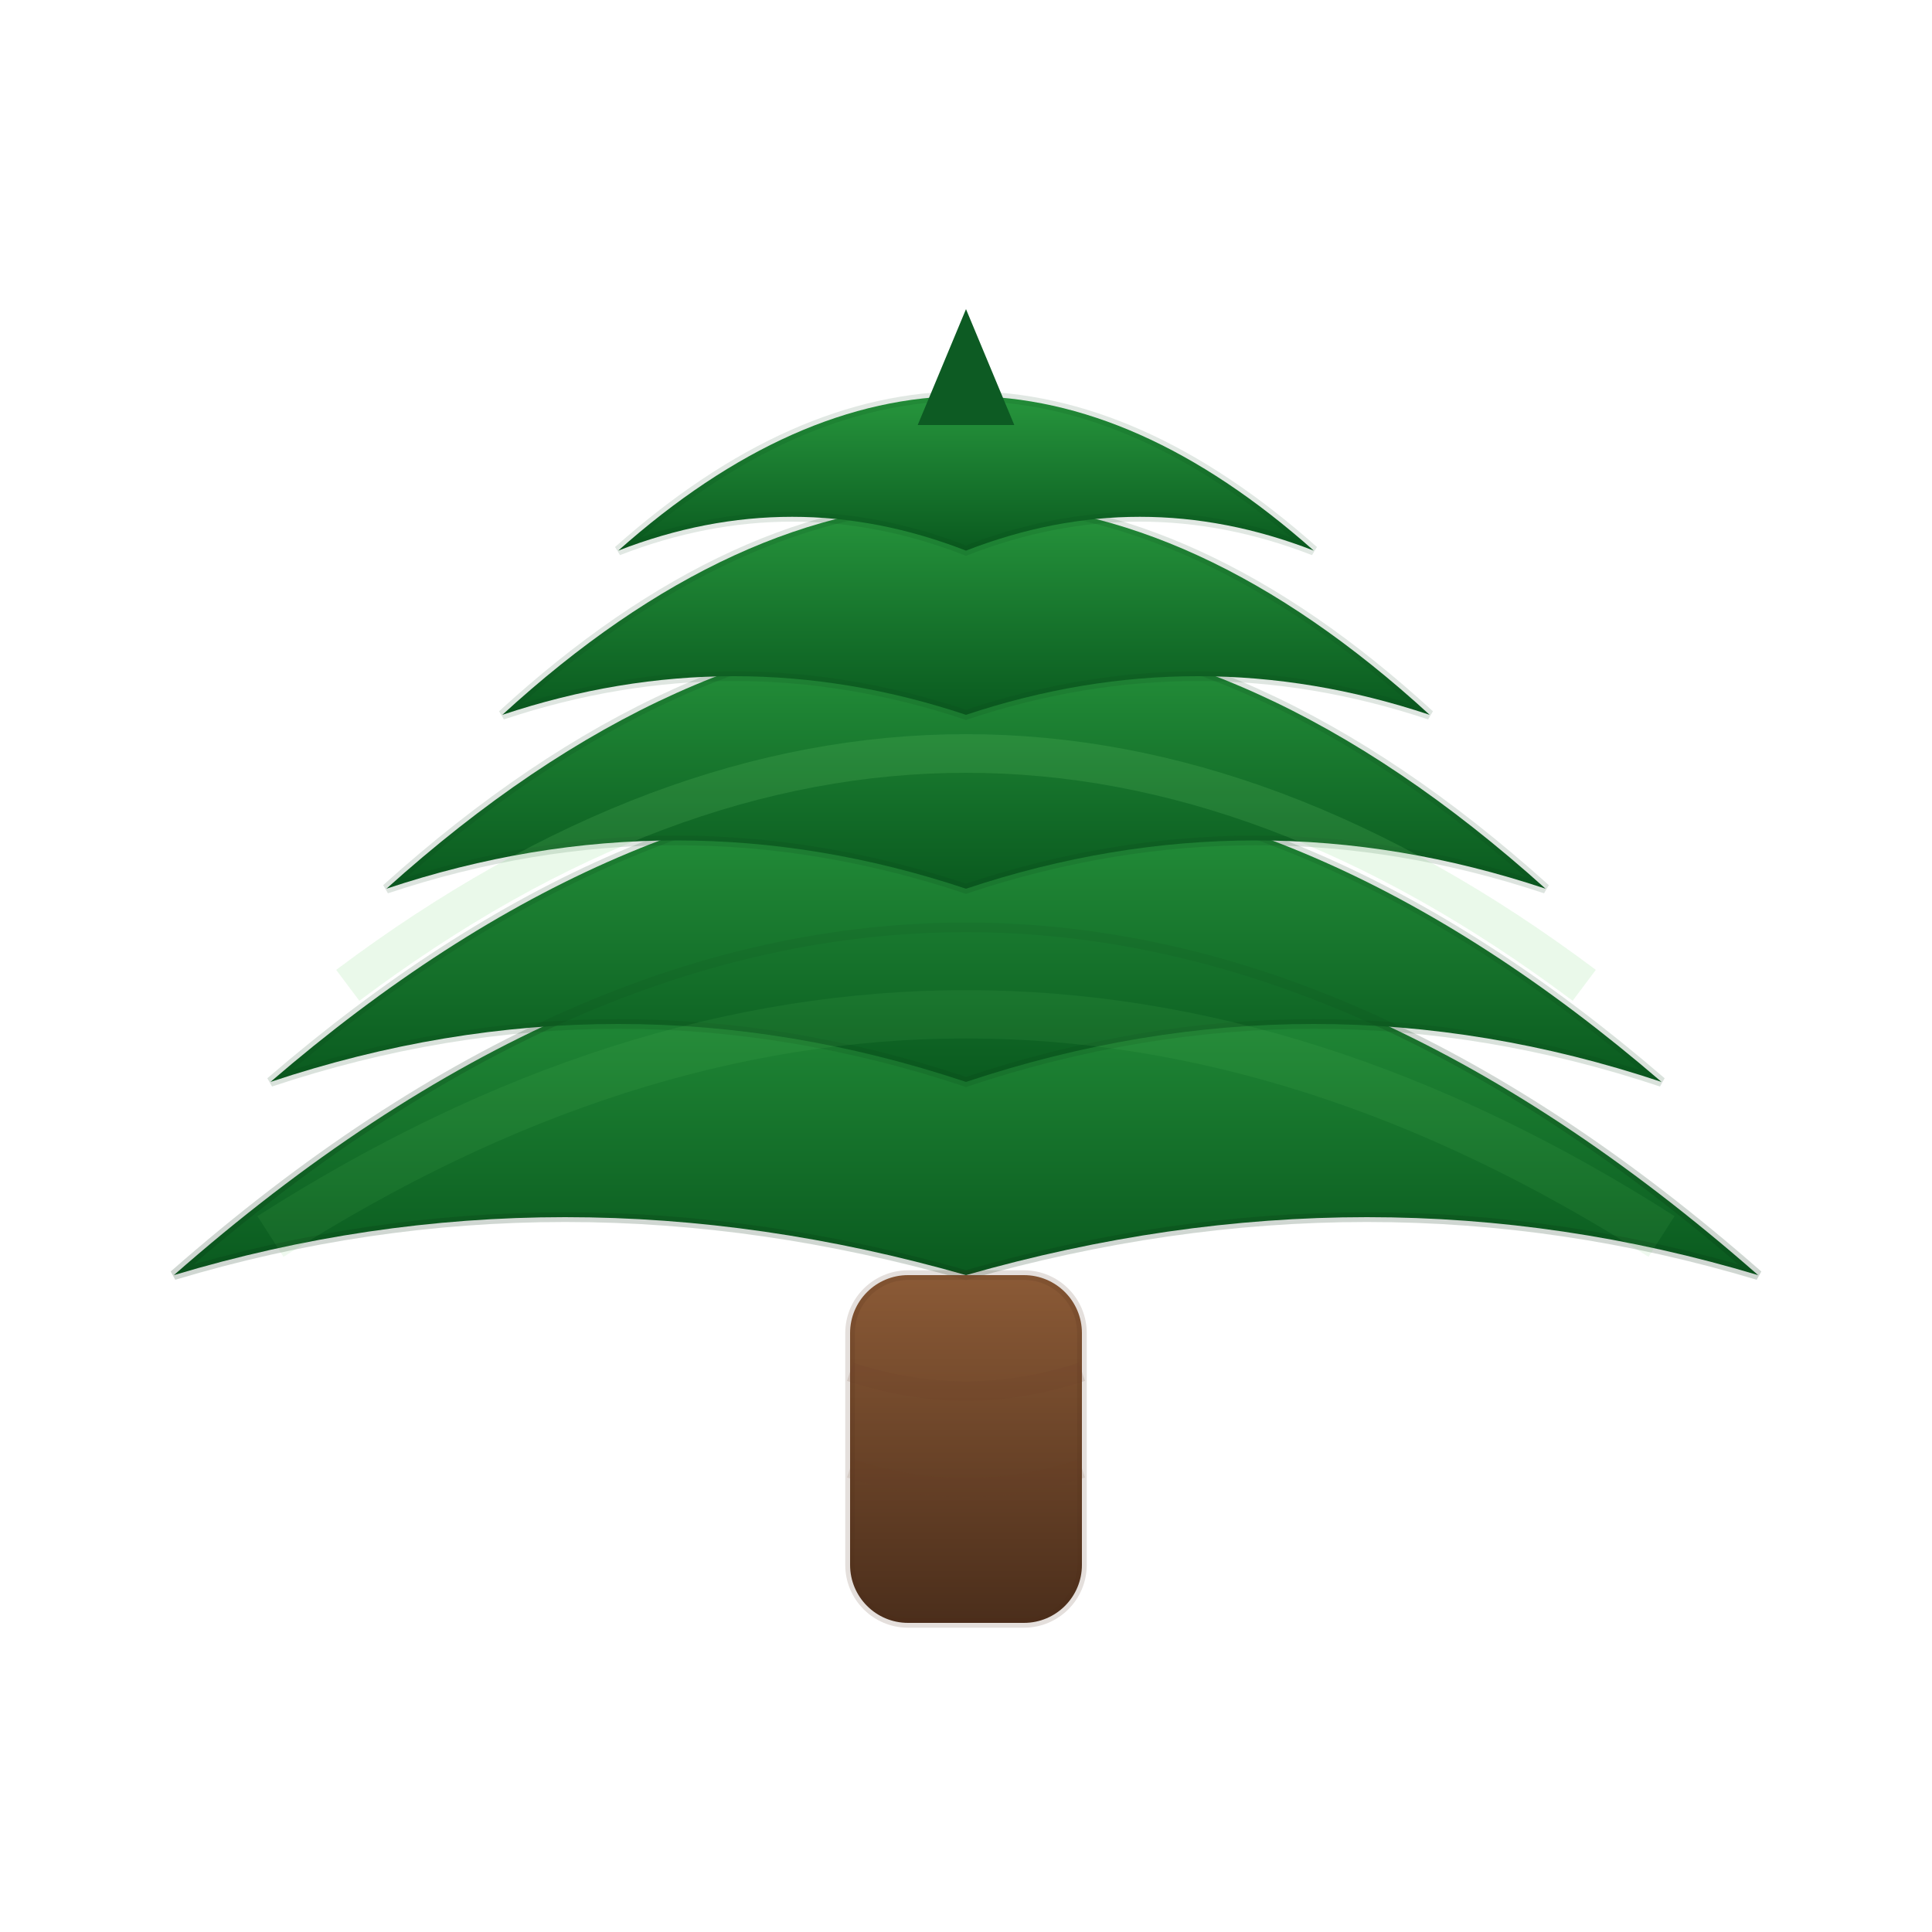
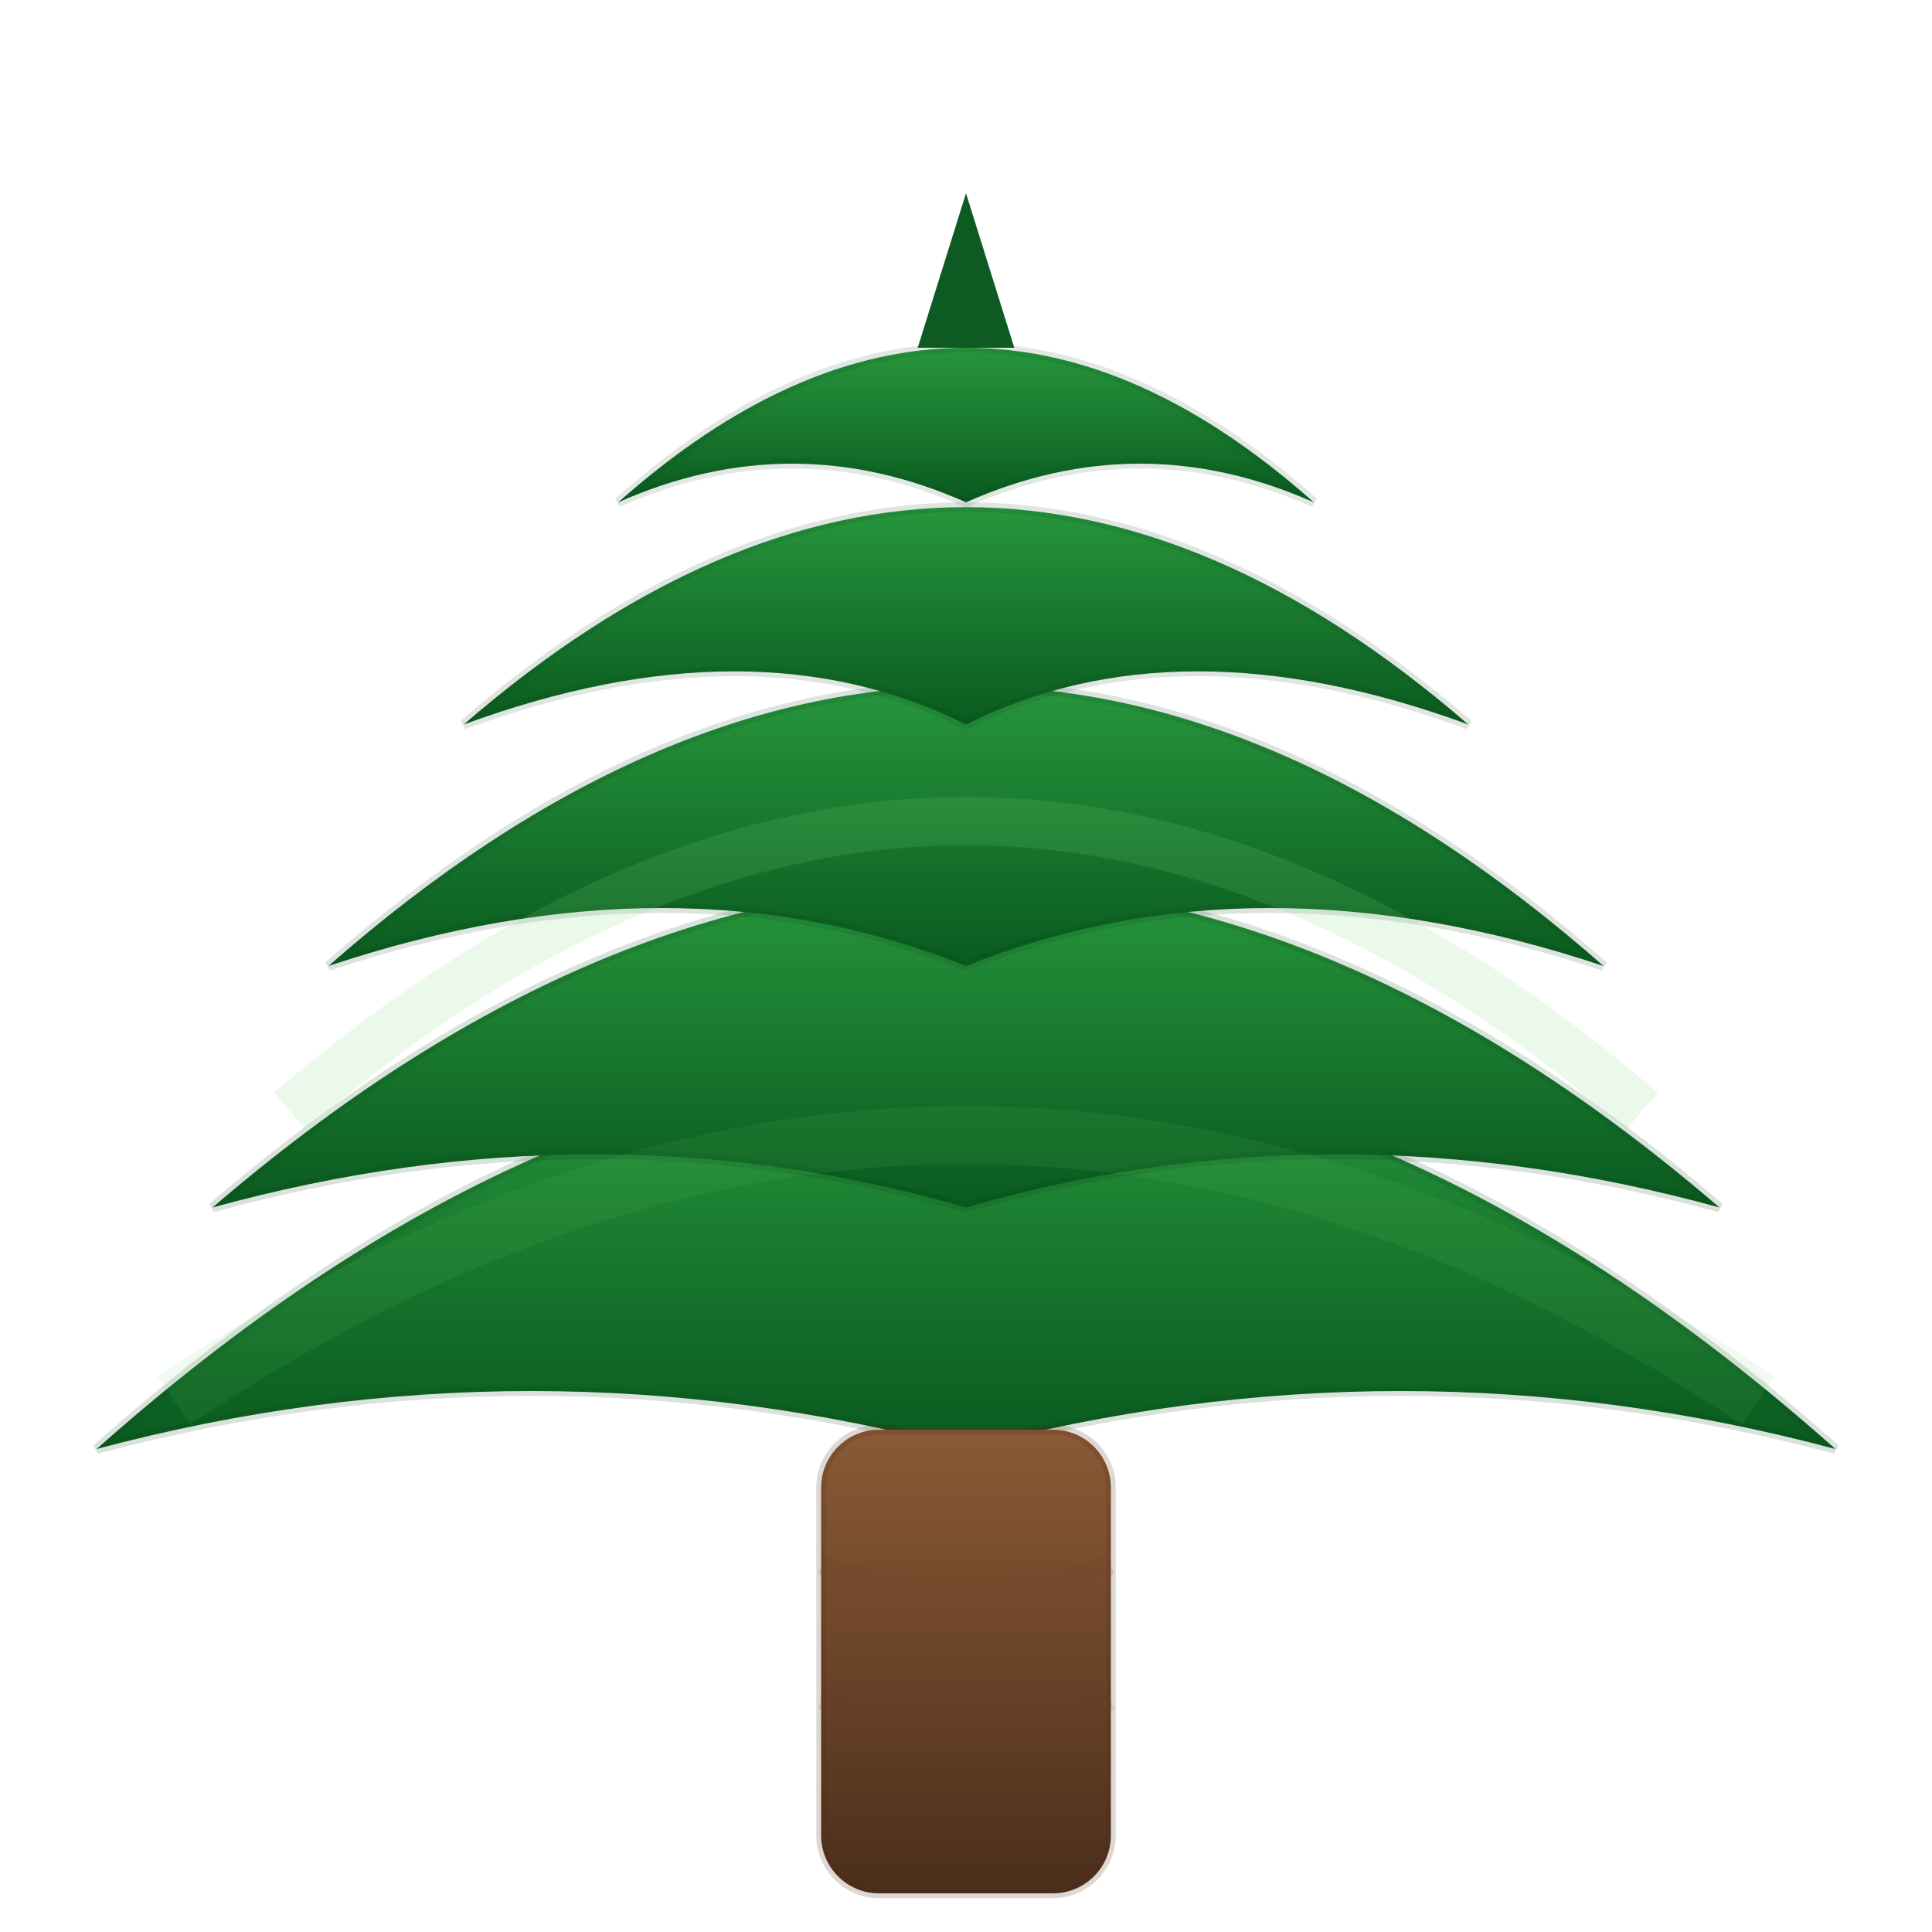
<svg xmlns="http://www.w3.org/2000/svg" width="200" height="200" viewBox="0 0 200 200" role="img" aria-labelledby="titleDesc">
  <defs>
    <linearGradient id="foliageGrad" x1="0" x2="0" y1="0" y2="1">
      <stop offset="0%" stop-color="#27963d" />
      <stop offset="100%" stop-color="#0a5a1f" />
    </linearGradient>
    <linearGradient id="trunkGrad" x1="0" x2="0" y1="0" y2="1">
      <stop offset="0%" stop-color="#8b5a36" />
      <stop offset="100%" stop-color="#4b2e1b" />
    </linearGradient>
  </defs>
-   <path d="M18 132 Q100 60 182 132 Q142 120 100 132 Q58 120 18 132 Z" fill="url(#foliageGrad)" stroke="#083f17" stroke-opacity="0.15" stroke-width="1" />
-   <path d="M28 112 Q100 50 172 112 Q136 100 100 112 Q64 100 28 112 Z" fill="url(#foliageGrad)" stroke="#083f17" stroke-opacity="0.15" stroke-width="1" />
-   <path d="M40 92 Q100 38 160 92 Q130 82 100 92 Q70 82 40 92 Z" fill="url(#foliageGrad)" stroke="#083f17" stroke-opacity="0.14" stroke-width="1" />
-   <path d="M52 74 Q100 30 148 74 Q124 66 100 74 Q76 66 52 74 Z" fill="url(#foliageGrad)" stroke="#083f17" stroke-opacity="0.13" stroke-width="1" />
-   <path d="M64 57 Q100 25 136 57 Q118 50 100 57 Q82 50 64 57 Z" fill="url(#foliageGrad)" stroke="#083f17" stroke-opacity="0.12" stroke-width="1" />
-   <path d="M95 44 L100 32 L105 44 Z" fill="#0d5b23" />
-   <path d="M36 102 Q100 54 164 102" stroke="#7bd97a" stroke-opacity="0.16" stroke-width="4" fill="none" />
-   <path d="M28 128 Q100 82 172 128" stroke="#6bcf6a" stroke-opacity="0.10" stroke-width="5" fill="none" />
-   <rect x="88" y="132" width="24" height="36" rx="6" fill="url(#trunkGrad)" stroke="#4a2814" stroke-opacity="0.15" />
-   <path d="M88 142 Q100 146 112 142" stroke="#6b3f28" stroke-opacity="0.15" stroke-width="2" fill="none" />
-   <path d="M88 152 Q100 156 112 152" stroke="#6b3f28" stroke-opacity="0.12" stroke-width="2" fill="none" />
-   <path d="M18 132 Q100 60 182 132 Q142 120 100 132 Q58 120 18 132 Z" fill="none" stroke="#000" stroke-opacity="0.05" stroke-width="1" />
+   <path d="M10 150            Q100 70 190 150            Q145 138 100 150            Q55 138 10 150 Z" fill="url(#foliageGrad)" stroke="#083f17" stroke-opacity="0.15" stroke-width="1" />
+   <path d="M22 125            Q100 58 178 125            Q138 114 100 125            Q62 114 22 125 Z" fill="url(#foliageGrad)" stroke="#083f17" stroke-opacity="0.15" stroke-width="1" />
+   <path d="M34 100            Q100 42 166 100            Q130 88 100 100            Q70 88 34 100 Z" fill="url(#foliageGrad)" stroke="#083f17" stroke-opacity="0.14" stroke-width="1" />
+   <path d="M48 75            Q100 30 152 75            Q122 64 100 75            Q78 64 48 75 Z" fill="url(#foliageGrad)" stroke="#083f17" stroke-opacity="0.13" stroke-width="1" />
+   <path d="M64 52            Q100 20 136 52            Q118 44 100 52            Q82 44 64 52 Z" fill="url(#foliageGrad)" stroke="#083f17" stroke-opacity="0.12" stroke-width="1" />
+   <path d="M95 36 L100 20 L105 36 Z" fill="#0d5b23" />
+   <path d="M30 115 Q100 55 170 115" stroke="#7bd97a" stroke-opacity="0.16" stroke-width="5" fill="none" />
+   <path d="M18 145 Q100 90 182 145" stroke="#6bcf6a" stroke-opacity="0.10" stroke-width="6" fill="none" />
+   <rect x="85" y="148" width="30" height="48" rx="6" fill="url(#trunkGrad)" stroke="#4a2814" stroke-opacity="0.18" />
+   <path d="M85 162 Q100 167 115 162" stroke="#6b3f28" stroke-opacity="0.15" stroke-width="2" fill="none" />
+   <path d="M85 176 Q100 181 115 176" stroke="#6b3f28" stroke-opacity="0.12" stroke-width="2" fill="none" />
</svg>
